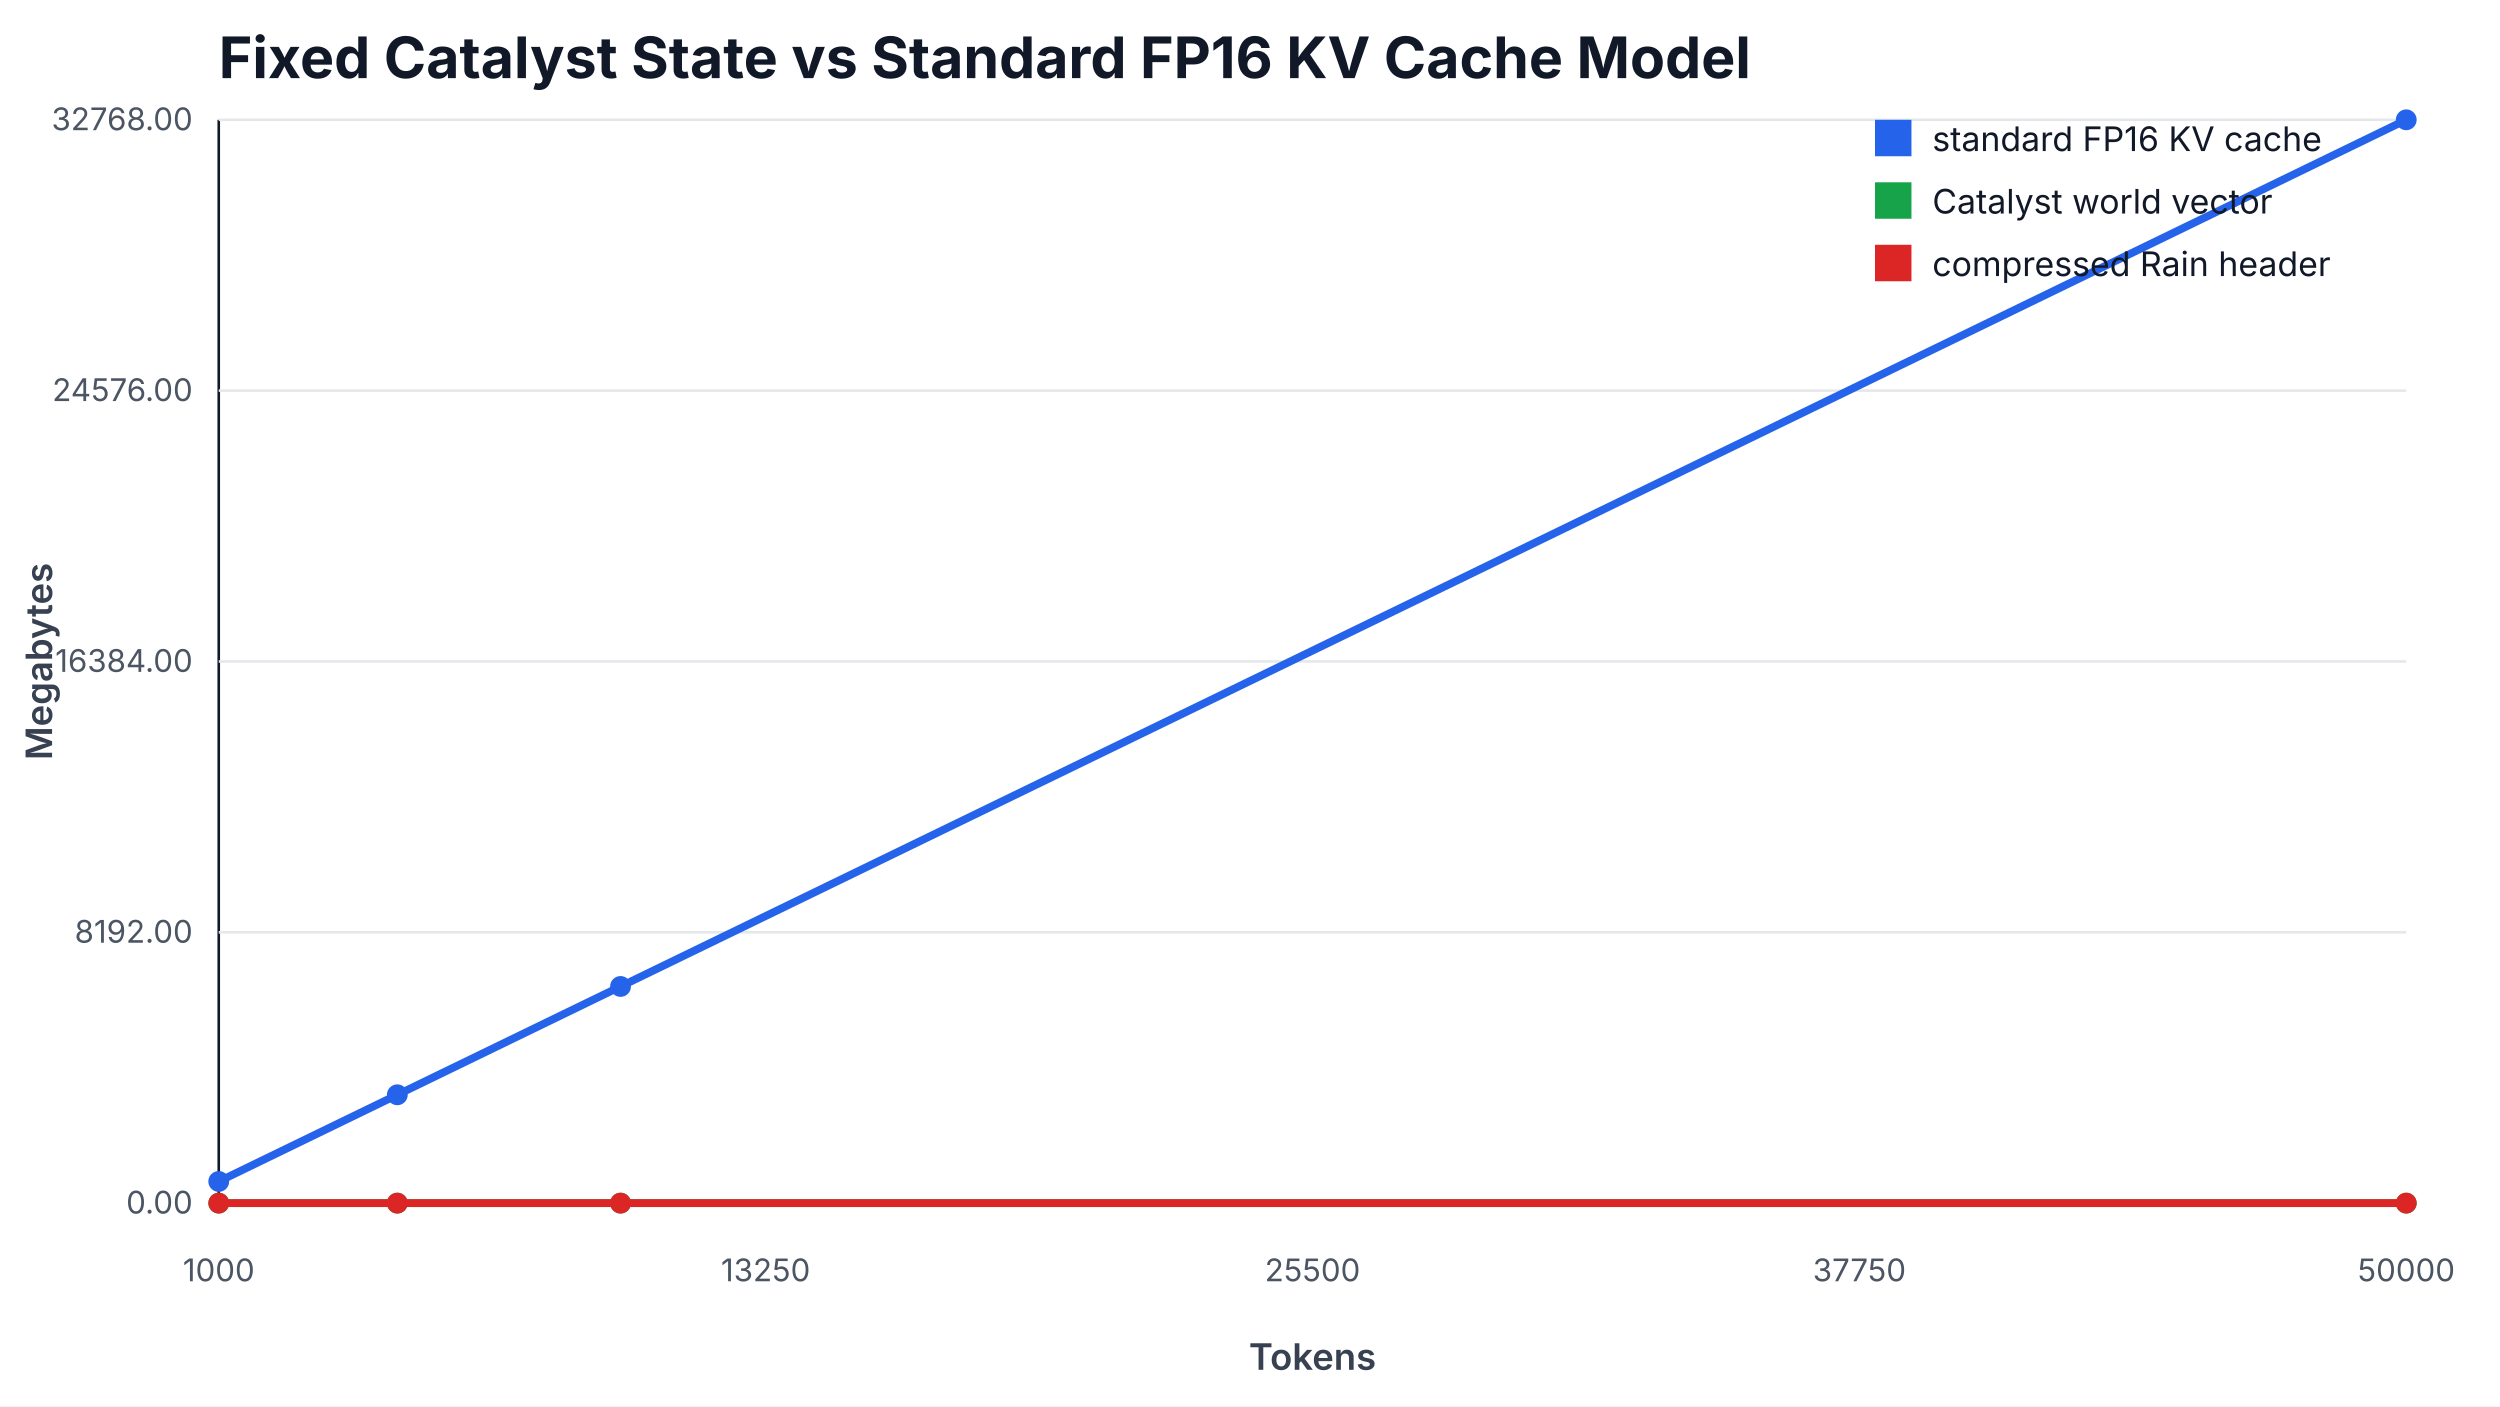
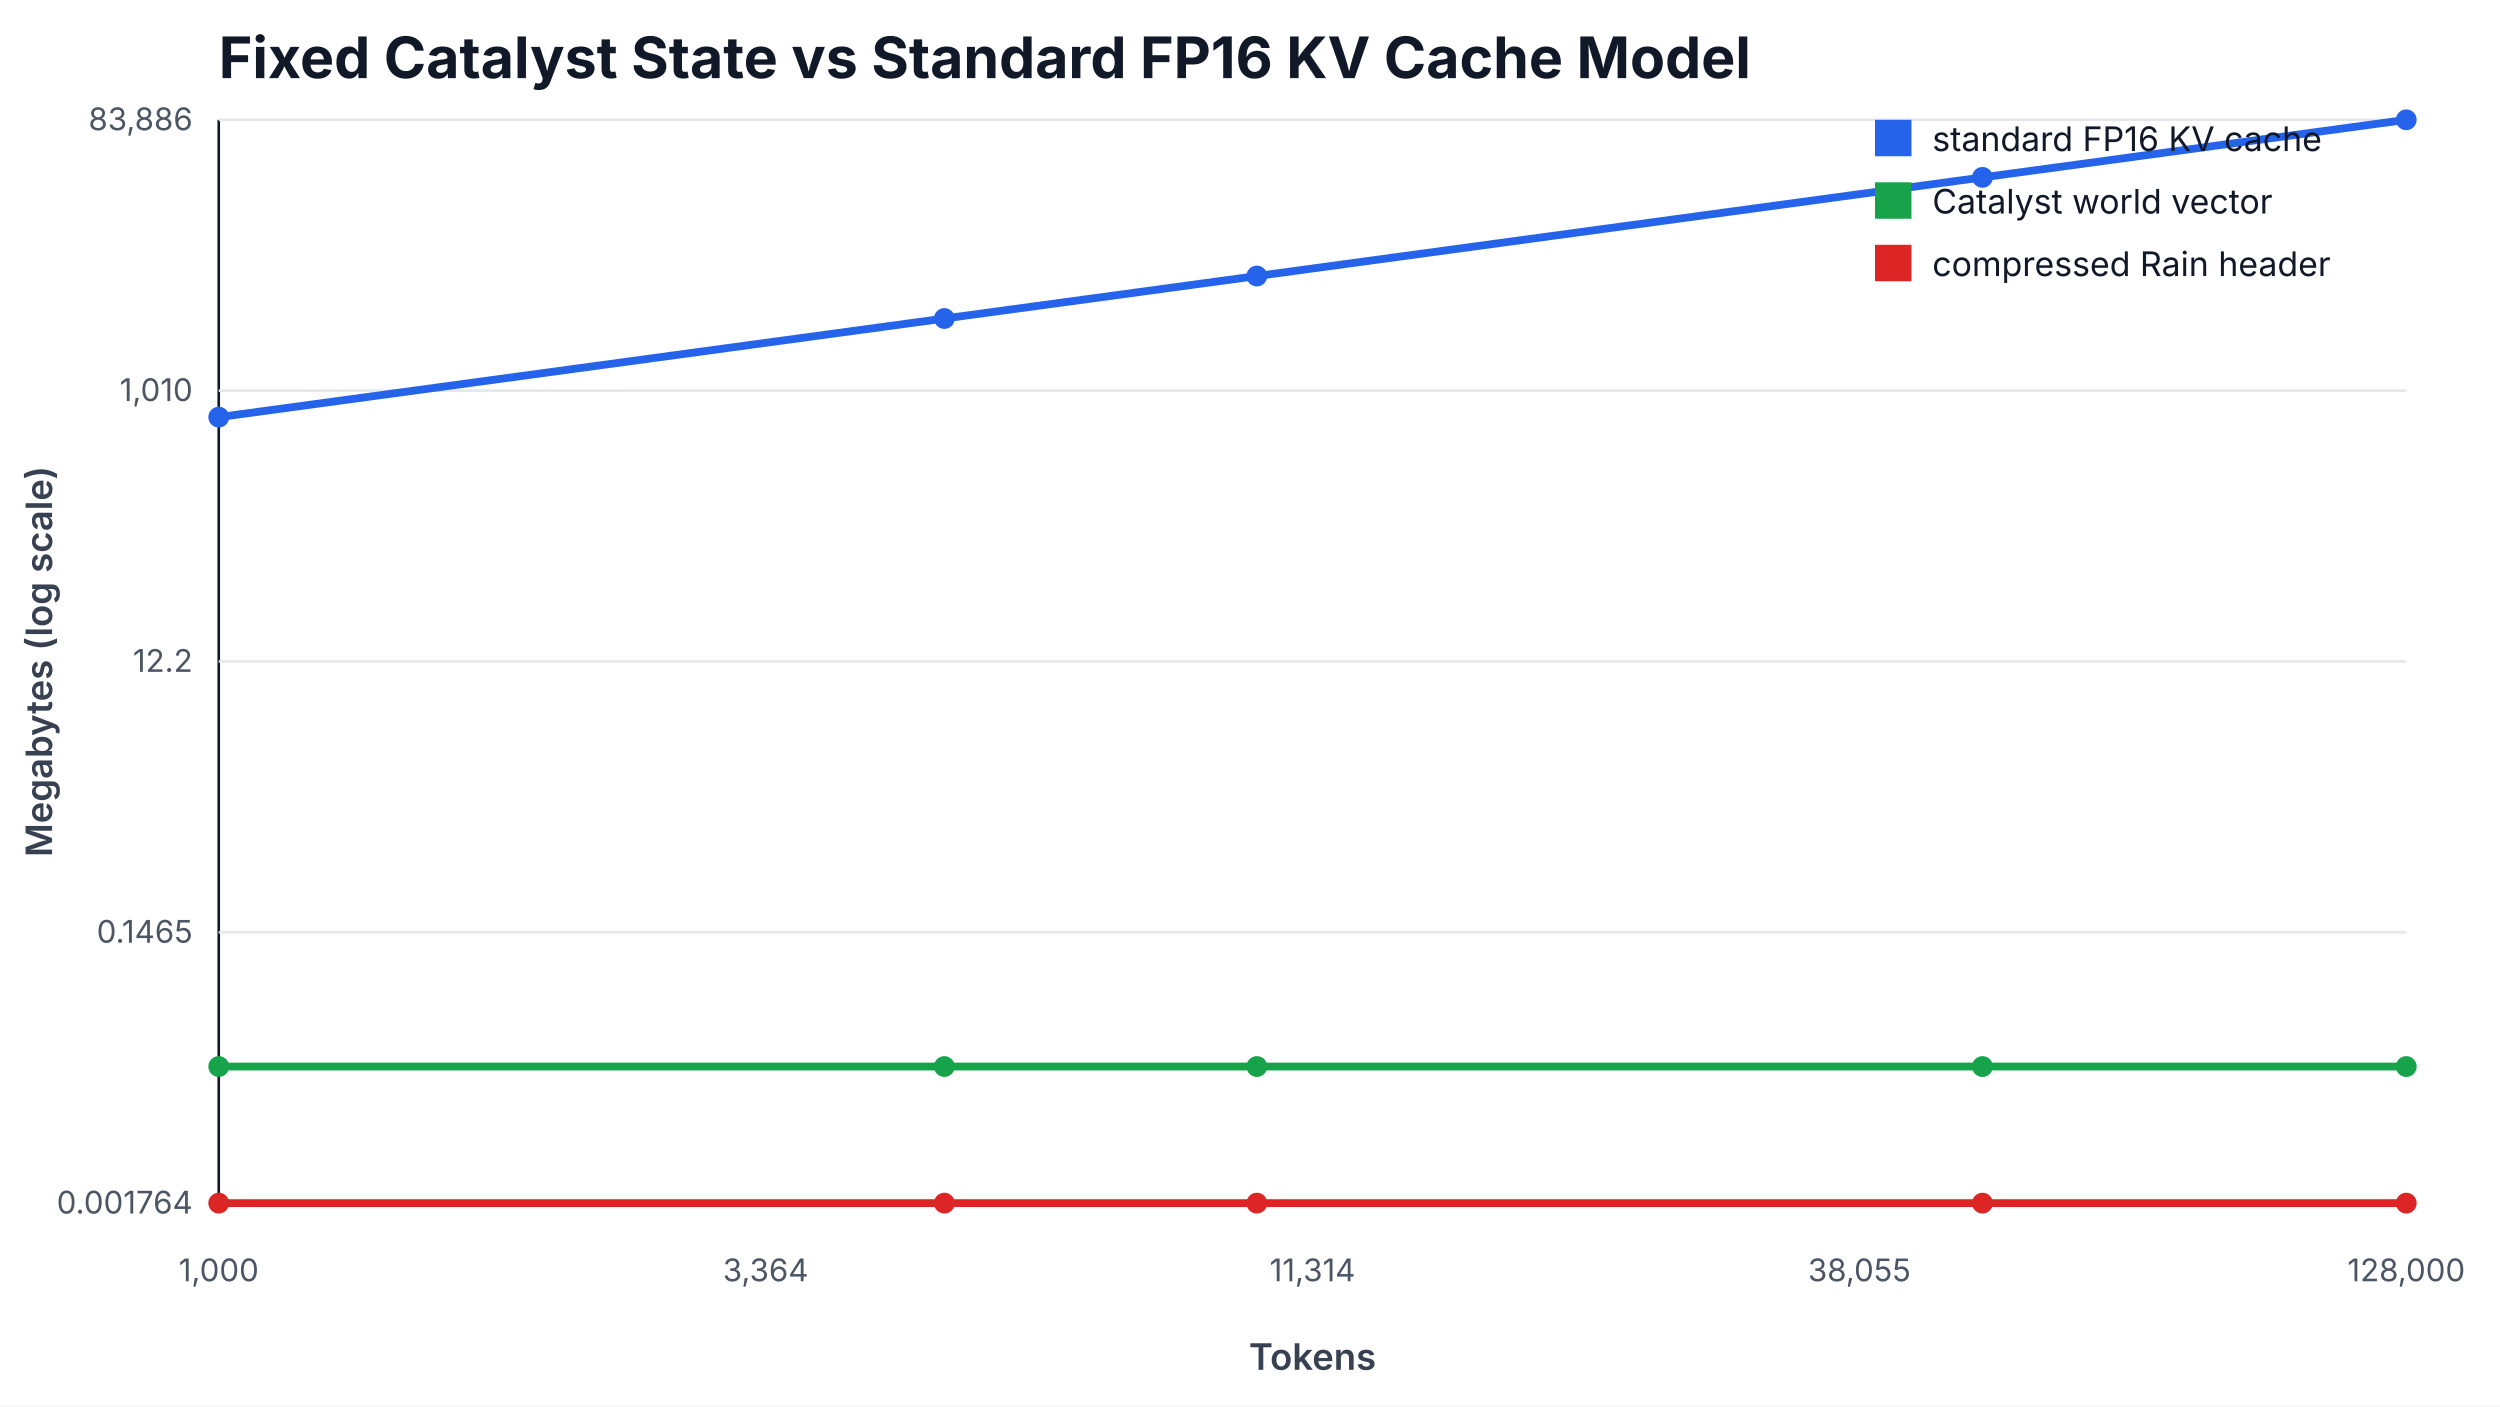
<svg xmlns="http://www.w3.org/2000/svg" width="960" height="540" viewBox="0 0 960 540">
  <style>
.title { font: 700 22px system-ui, -apple-system, Segoe UI, sans-serif; fill: #111827; }
.axis { font: 600 14px system-ui, -apple-system, Segoe UI, sans-serif; fill: #374151; }
.tick { font: 12px system-ui, -apple-system, Segoe UI, sans-serif; fill: #4b5563; }
.legend { font: 13px system-ui, -apple-system, Segoe UI, sans-serif; fill: #111827; }
.label { font: 700 12px system-ui, -apple-system, Segoe UI, sans-serif; fill: #111827; }
</style>
  <rect x="0" y="0" width="960" height="540" fill="#ffffff" />
  <text x="84" y="30" class="title">Fixed Catalyst State vs Standard FP16 KV Cache Model</text>
  <line x1="84" y1="462" x2="924" y2="462" stroke="#111827" />
  <line x1="84" y1="46" x2="84" y2="462" stroke="#111827" />
  <line x1="84" y1="462.00" x2="924" y2="462.00" stroke="#e5e7eb" />
-   <text x="74" y="466.00" class="tick" text-anchor="end">0.00</text>
+   <text x="74" y="466.00" class="tick" text-anchor="end">0.001764</text>
  <line x1="84" y1="358.00" x2="924" y2="358.00" stroke="#e5e7eb" />
-   <text x="74" y="362.00" class="tick" text-anchor="end">8192.00</text>
+   <text x="74" y="362.00" class="tick" text-anchor="end">0.1465</text>
  <line x1="84" y1="254.00" x2="924" y2="254.00" stroke="#e5e7eb" />
-   <text x="74" y="258.00" class="tick" text-anchor="end">16384.00</text>
+   <text x="74" y="258.00" class="tick" text-anchor="end">12.2</text>
  <line x1="84" y1="150.00" x2="924" y2="150.00" stroke="#e5e7eb" />
-   <text x="74" y="154.00" class="tick" text-anchor="end">24576.00</text>
+   <text x="74" y="154.00" class="tick" text-anchor="end">1,010</text>
  <line x1="84" y1="46.00" x2="924" y2="46.00" stroke="#e5e7eb" />
-   <text x="74" y="50.00" class="tick" text-anchor="end">32768.00</text>
-   <text x="84.00" y="492" class="tick" text-anchor="middle">1000</text>
-   <text x="294.00" y="492" class="tick" text-anchor="middle">13250</text>
-   <text x="504.00" y="492" class="tick" text-anchor="middle">25500</text>
-   <text x="714.00" y="492" class="tick" text-anchor="middle">37750</text>
-   <text x="924.00" y="492" class="tick" text-anchor="middle">50000</text>
+   <text x="74" y="50.00" class="tick" text-anchor="end">83,886</text>
+   <text x="84.00" y="492" class="tick" text-anchor="middle">1,000</text>
+   <text x="294.00" y="492" class="tick" text-anchor="middle">3,364</text>
+   <text x="504.00" y="492" class="tick" text-anchor="middle">11,314</text>
+   <text x="714.00" y="492" class="tick" text-anchor="middle">38,055</text>
+   <text x="924.00" y="492" class="tick" text-anchor="middle">128,000</text>
  <text x="504.0" y="526" class="axis" text-anchor="middle">Tokens</text>
-   <text x="20" y="254.0" class="axis" text-anchor="middle" transform="rotate(-90 20 254.0)">Megabytes</text>
-   <path d="M84.00,453.68 L152.57,420.40 L238.29,378.80 L924.00,46.00" fill="none" stroke="#2563eb" stroke-width="3" />
-   <circle cx="84.00" cy="453.68" r="4" fill="#2563eb" />
-   <circle cx="152.57" cy="420.40" r="4" fill="#2563eb" />
-   <circle cx="238.29" cy="378.80" r="4" fill="#2563eb" />
+   <text x="20" y="254.0" class="axis" text-anchor="middle" transform="rotate(-90 20 254.0)">Megabytes (log scale)</text>
+   <path d="M84.00,160.18 L362.63,122.31 L482.63,106.00 L761.26,68.12 L924.00,46.00" fill="none" stroke="#2563eb" stroke-width="3" />
+   <circle cx="84.00" cy="160.18" r="4" fill="#2563eb" />
+   <circle cx="362.63" cy="122.31" r="4" fill="#2563eb" />
+   <circle cx="482.63" cy="106.00" r="4" fill="#2563eb" />
+   <circle cx="761.26" cy="68.12" r="4" fill="#2563eb" />
  <circle cx="924.00" cy="46.00" r="4" fill="#2563eb" />
  <rect x="720" y="46" width="14" height="14" fill="#2563eb" />
  <text x="742" y="58" class="legend">standard FP16 KV cache</text>
-   <path d="M84.00,462.00 L152.57,462.00 L238.29,462.00 L924.00,462.00" fill="none" stroke="#16a34a" stroke-width="3" />
-   <circle cx="84.00" cy="462.00" r="4" fill="#16a34a" />
-   <circle cx="152.57" cy="462.00" r="4" fill="#16a34a" />
-   <circle cx="238.29" cy="462.00" r="4" fill="#16a34a" />
-   <circle cx="924.00" cy="462.00" r="4" fill="#16a34a" />
+   <path d="M84.00,409.55 L362.63,409.55 L482.63,409.55 L761.26,409.55 L924.00,409.55" fill="none" stroke="#16a34a" stroke-width="3" />
+   <circle cx="84.00" cy="409.55" r="4" fill="#16a34a" />
+   <circle cx="362.63" cy="409.55" r="4" fill="#16a34a" />
+   <circle cx="482.63" cy="409.55" r="4" fill="#16a34a" />
+   <circle cx="761.26" cy="409.55" r="4" fill="#16a34a" />
+   <circle cx="924.00" cy="409.55" r="4" fill="#16a34a" />
  <rect x="720" y="70" width="14" height="14" fill="#16a34a" />
  <text x="742" y="82" class="legend">Catalyst world vector</text>
-   <path d="M84.00,462.00 L152.57,462.00 L238.29,462.00 L924.00,462.00" fill="none" stroke="#dc2626" stroke-width="3" />
+   <path d="M84.00,462.00 L362.63,462.00 L482.63,462.00 L761.26,462.00 L924.00,462.00" fill="none" stroke="#dc2626" stroke-width="3" />
  <circle cx="84.00" cy="462.00" r="4" fill="#dc2626" />
-   <circle cx="152.57" cy="462.00" r="4" fill="#dc2626" />
-   <circle cx="238.29" cy="462.00" r="4" fill="#dc2626" />
+   <circle cx="362.63" cy="462.00" r="4" fill="#dc2626" />
+   <circle cx="482.63" cy="462.00" r="4" fill="#dc2626" />
+   <circle cx="761.26" cy="462.00" r="4" fill="#dc2626" />
  <circle cx="924.00" cy="462.00" r="4" fill="#dc2626" />
  <rect x="720" y="94" width="14" height="14" fill="#dc2626" />
  <text x="742" y="106" class="legend">compressed Rain header</text>
</svg>
